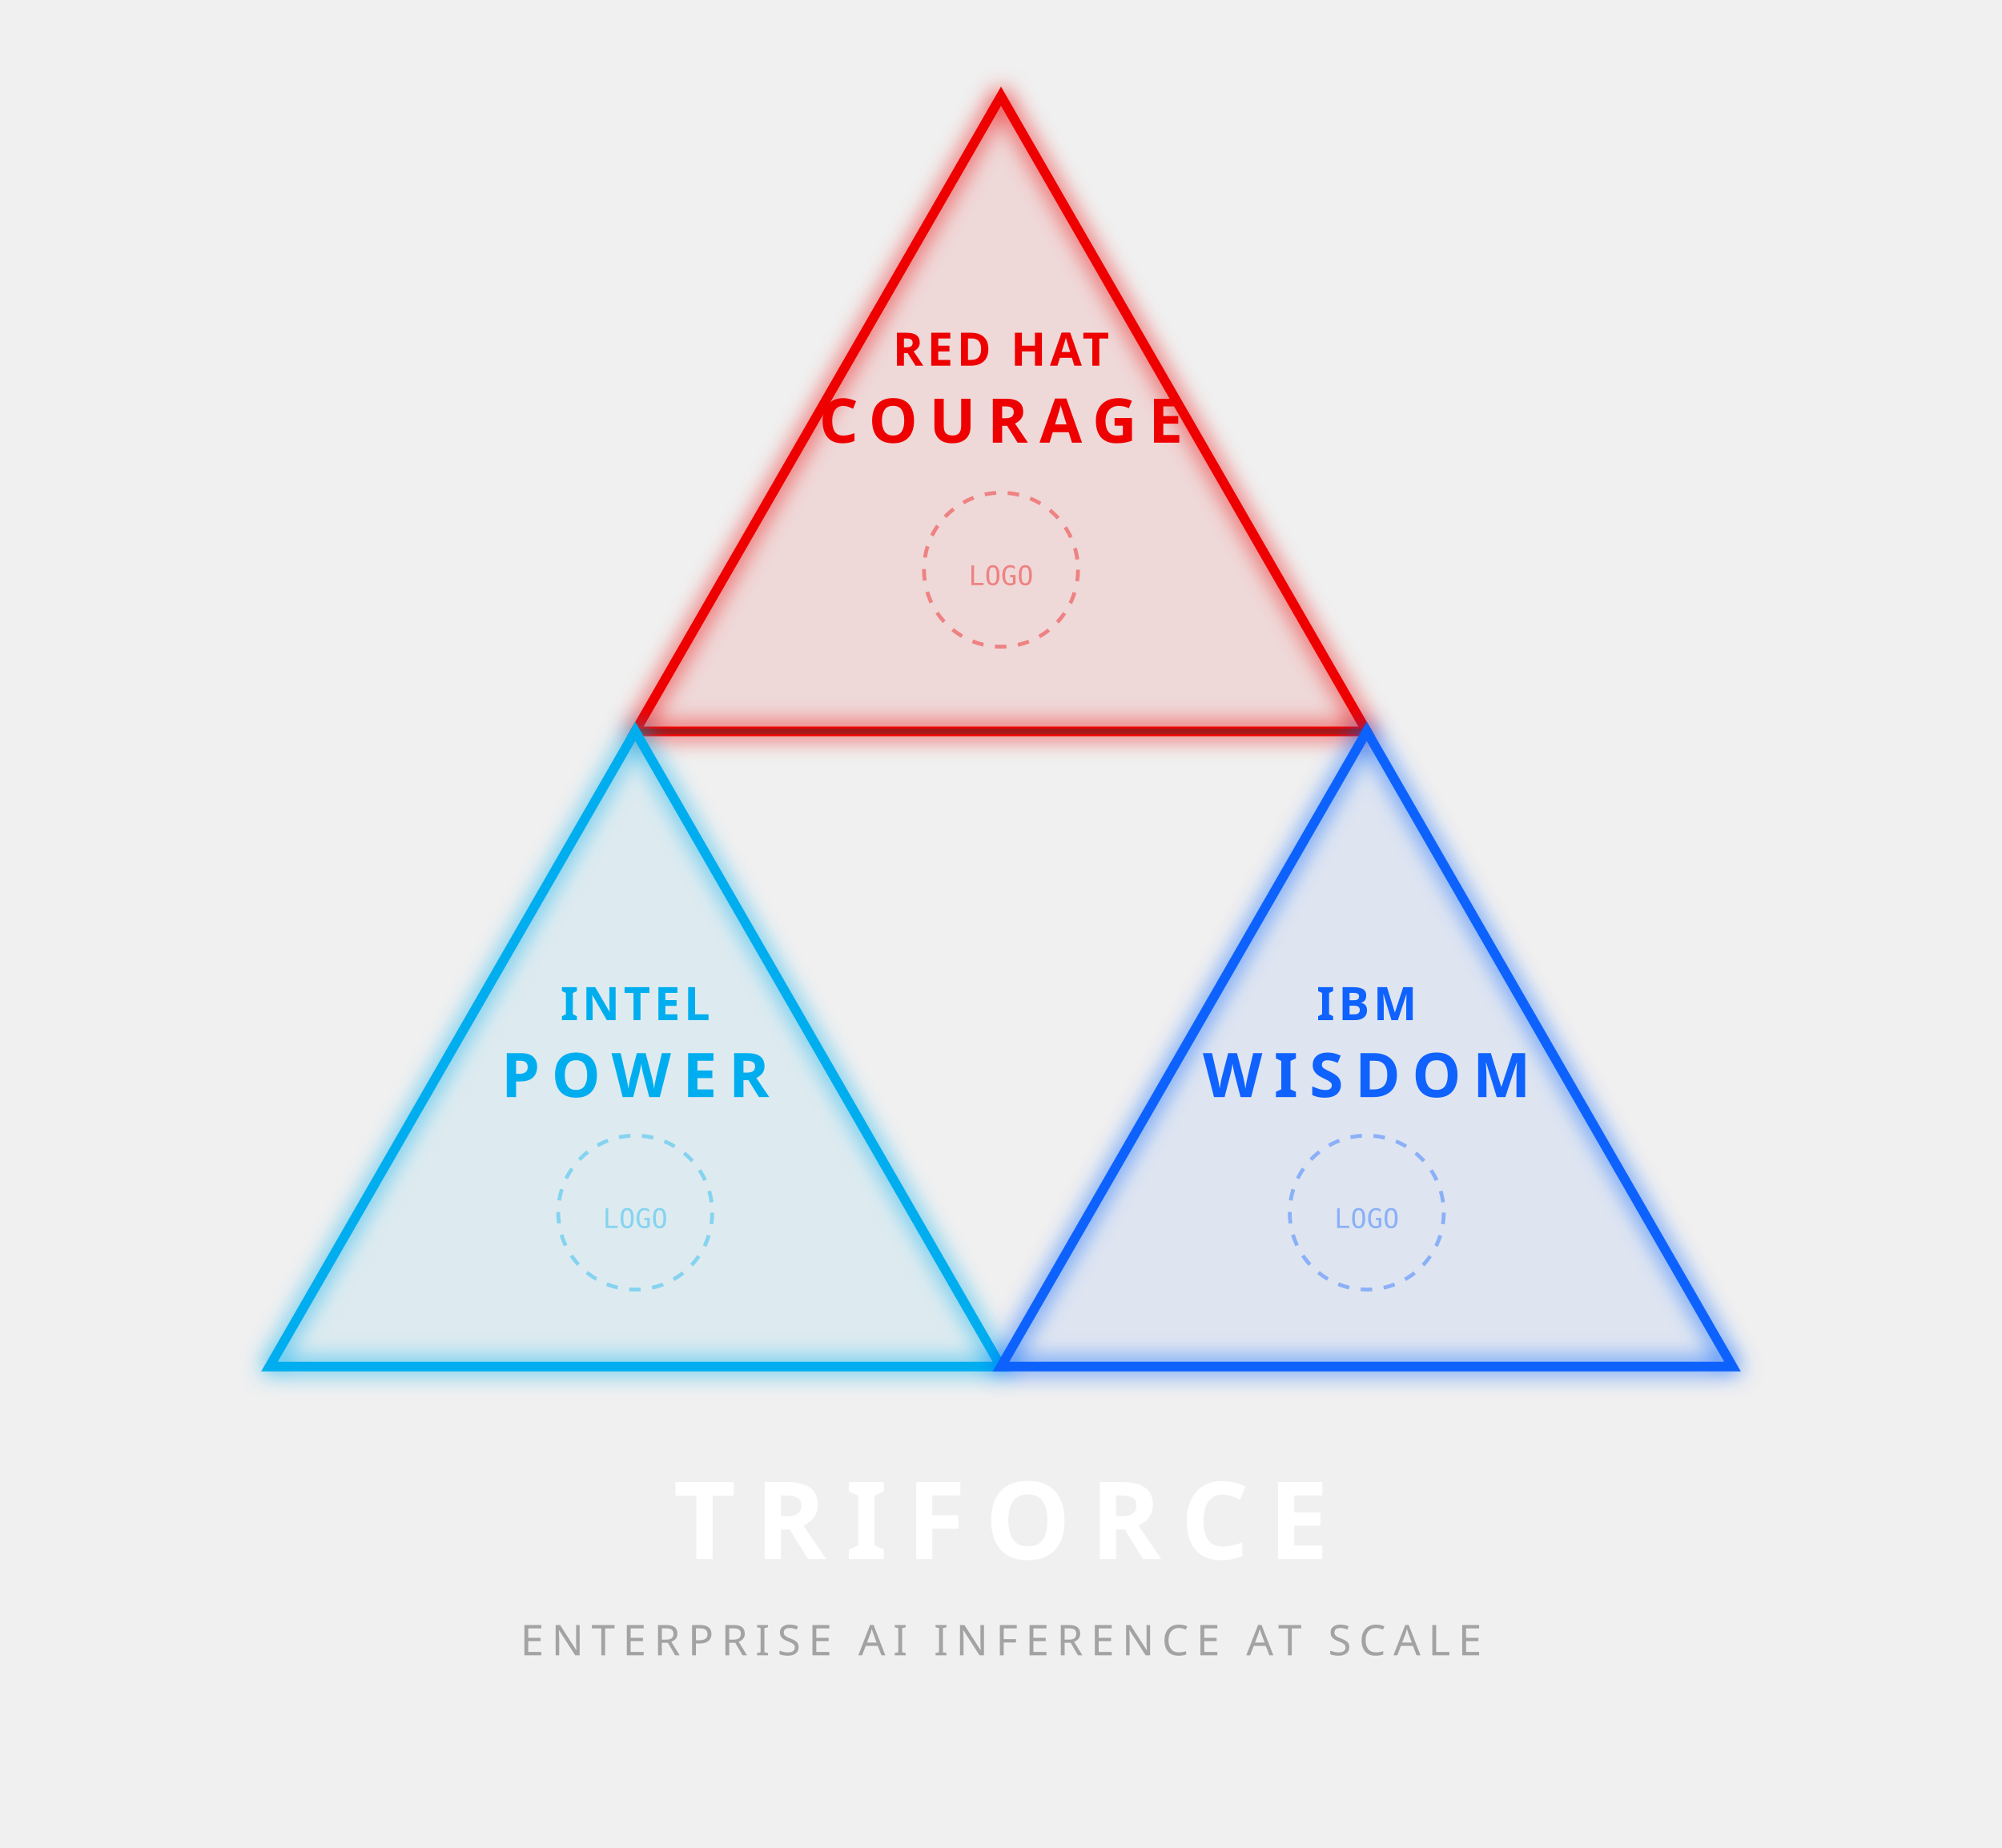
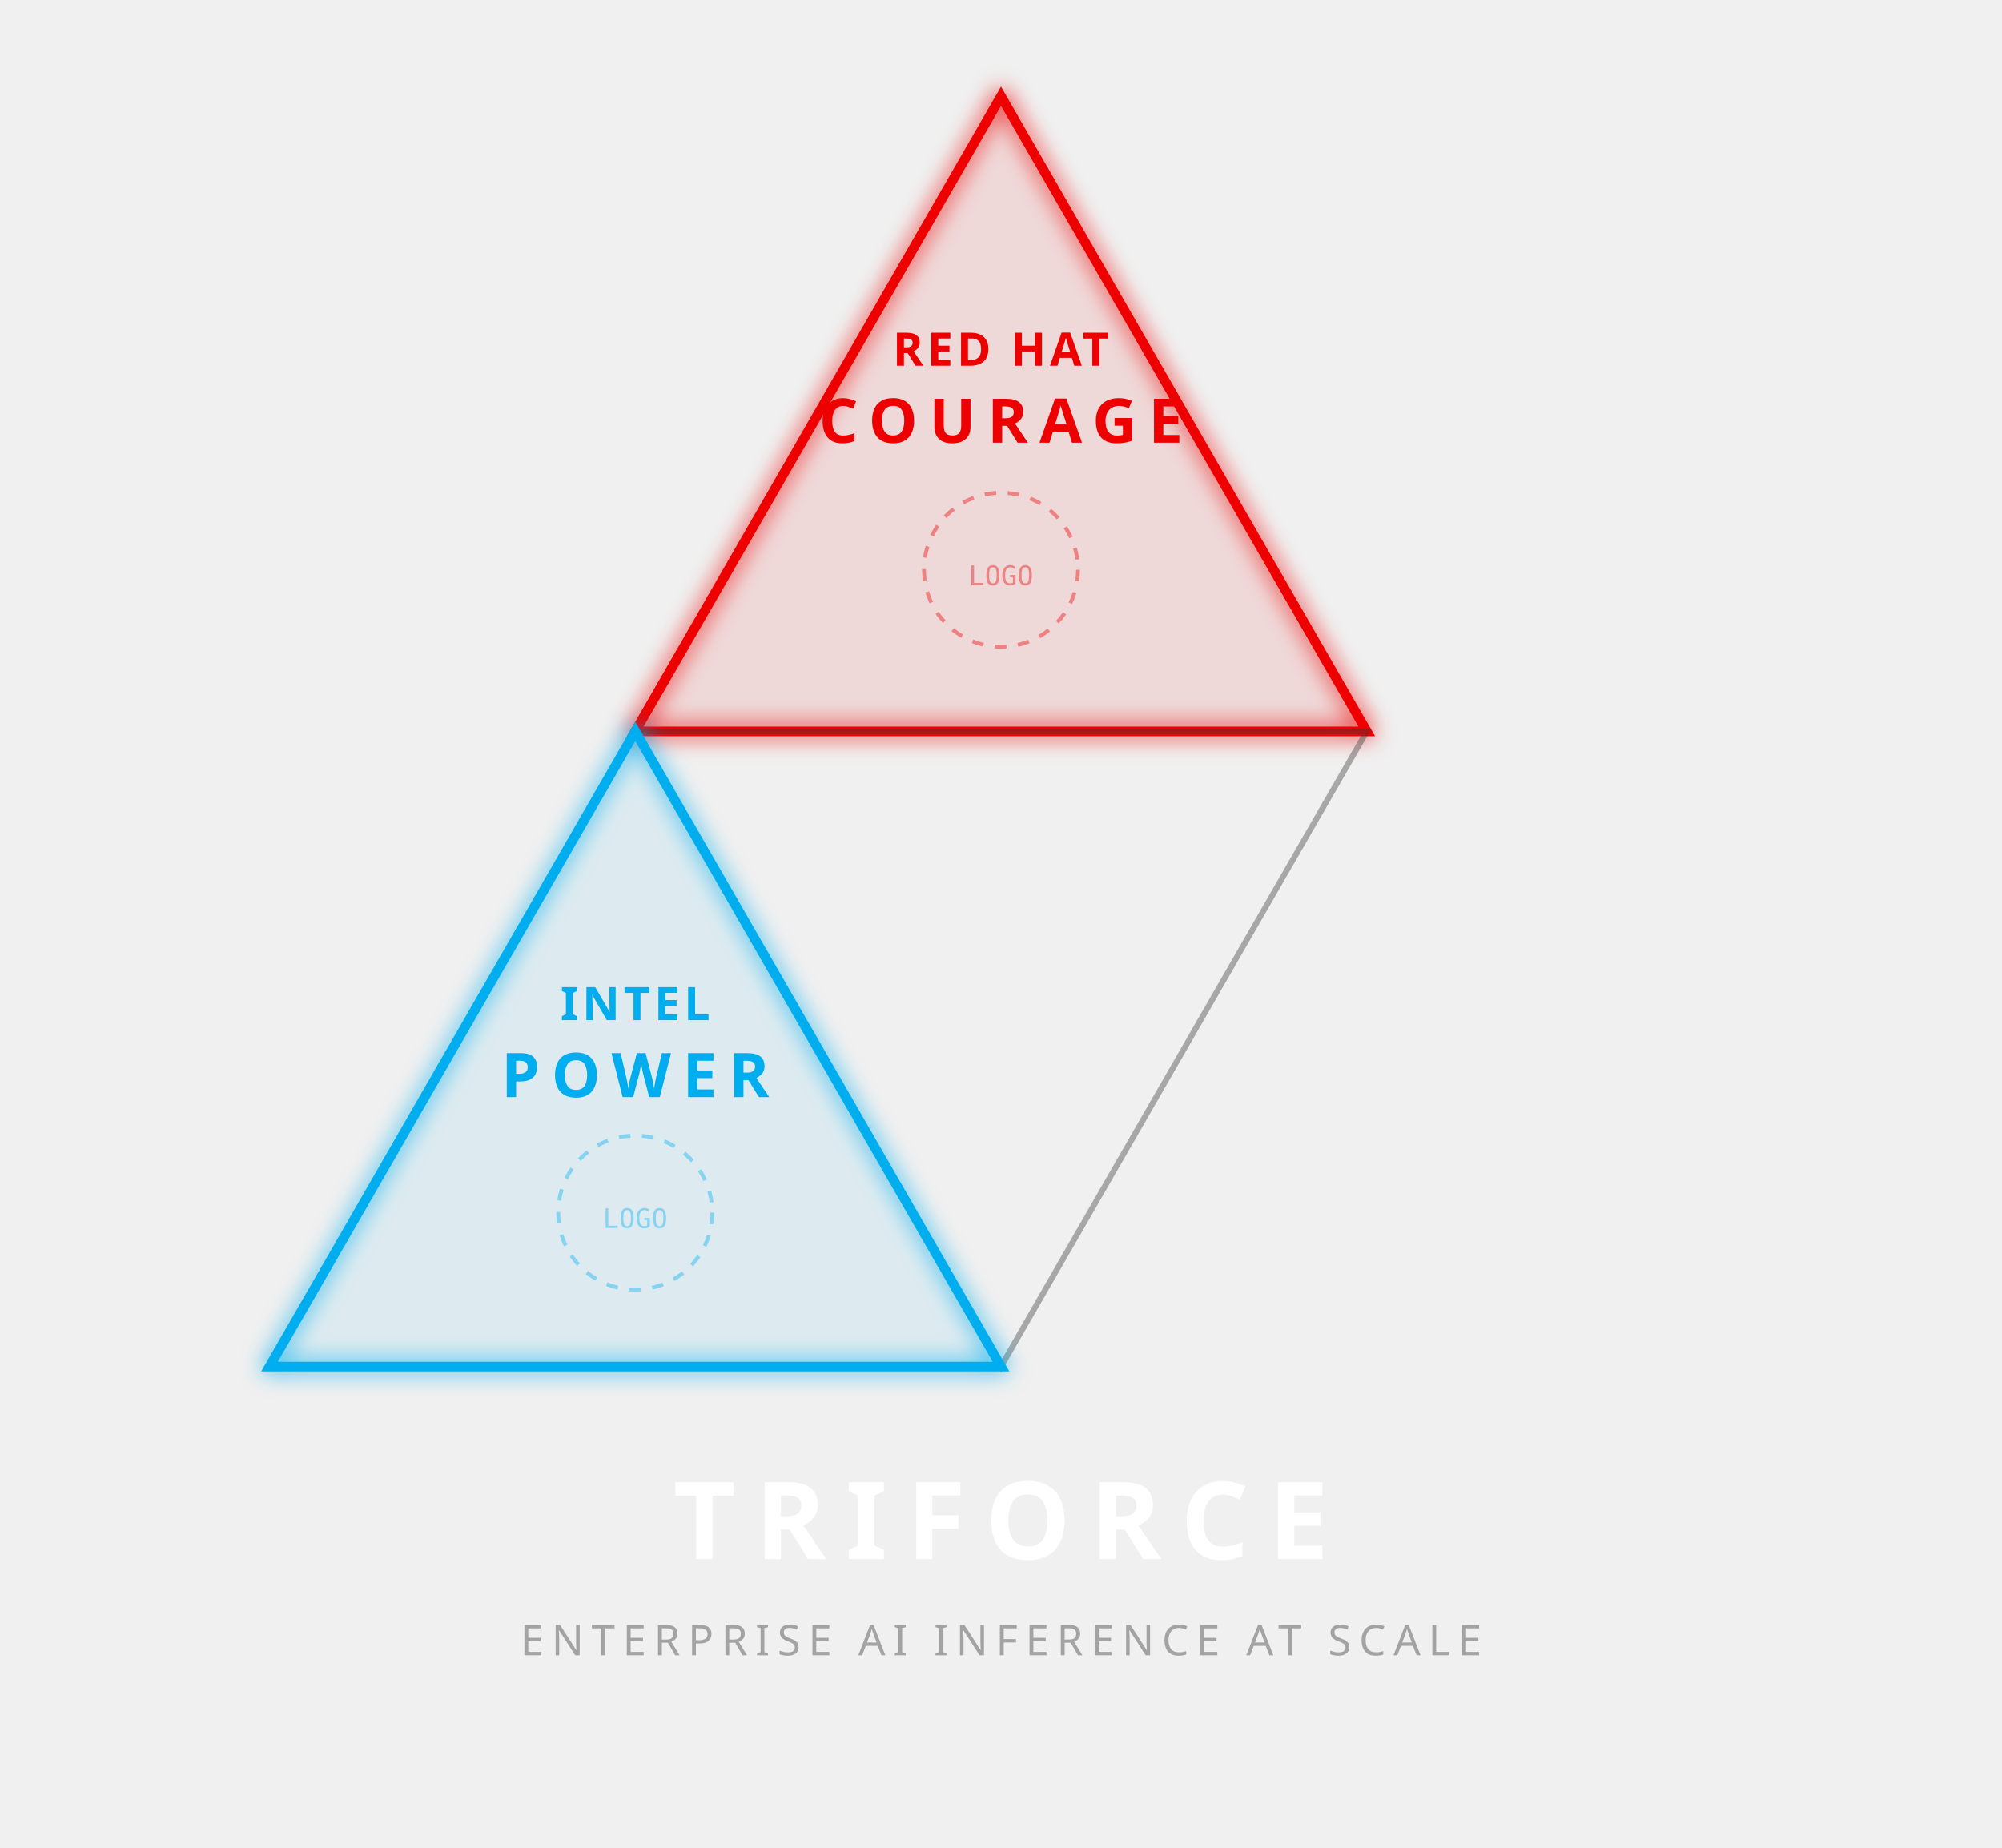
<svg xmlns="http://www.w3.org/2000/svg" viewBox="0 0 520 480" width="520" height="480">
  <defs>
    <filter id="glow-red" x="-30%" y="-30%" width="160%" height="160%">
      <feGaussianBlur stdDeviation="3" result="blur" />
      <feComposite in="SourceGraphic" in2="blur" operator="over" />
    </filter>
    <filter id="glow-cyan" x="-30%" y="-30%" width="160%" height="160%">
      <feGaussianBlur stdDeviation="3" result="blur" />
      <feComposite in="SourceGraphic" in2="blur" operator="over" />
    </filter>
    <filter id="glow-blue" x="-30%" y="-30%" width="160%" height="160%">
      <feGaussianBlur stdDeviation="3" result="blur" />
      <feComposite in="SourceGraphic" in2="blur" operator="over" />
    </filter>
  </defs>
  <polygon points="260,25 165,190 355,190" fill="#EE0000" opacity="0.10" />
  <polygon points="260,25 165,190 355,190" fill="none" stroke="#EE0000" stroke-width="2.5" filter="url(#glow-red)" />
  <text x="260" y="95" text-anchor="middle" fill="#EE0000" font-family="Red Hat Display, sans-serif" font-size="12" font-weight="700" letter-spacing="1">RED HAT</text>
  <text x="260" y="115" text-anchor="middle" fill="#EE0000" font-family="Red Hat Display, sans-serif" font-size="16" font-weight="800" letter-spacing="3">COURAGE</text>
  <circle cx="260" cy="148" r="20" fill="none" stroke="#EE0000" stroke-width="1" stroke-dasharray="3,3" opacity="0.4" />
  <text x="260" y="152" text-anchor="middle" fill="#EE0000" font-family="Red Hat Mono, monospace" font-size="7" opacity="0.4">LOGO</text>
  <polygon points="165,190 355,190 260,355" fill="none" stroke="#383838" stroke-width="1.5" opacity="0.4" />
  <polygon points="165,190 355,190 260,355" fill="#ffffff" opacity="0.02" />
  <polygon points="70,355 165,190 260,355" fill="#00AEEF" opacity="0.08" />
  <polygon points="70,355 165,190 260,355" fill="none" stroke="#00AEEF" stroke-width="2.5" filter="url(#glow-cyan)" />
  <text x="165" y="265" text-anchor="middle" fill="#00AEEF" font-family="Red Hat Display, sans-serif" font-size="12" font-weight="700" letter-spacing="1">INTEL</text>
  <text x="165" y="285" text-anchor="middle" fill="#00AEEF" font-family="Red Hat Display, sans-serif" font-size="16" font-weight="800" letter-spacing="3">POWER</text>
  <circle cx="165" cy="315" r="20" fill="none" stroke="#00AEEF" stroke-width="1" stroke-dasharray="3,3" opacity="0.4" />
  <text x="165" y="319" text-anchor="middle" fill="#00AEEF" font-family="Red Hat Mono, monospace" font-size="7" opacity="0.4">LOGO</text>
-   <polygon points="260,355 355,190 450,355" fill="#0F62FE" opacity="0.08" />
-   <polygon points="260,355 355,190 450,355" fill="none" stroke="#0F62FE" stroke-width="2.5" filter="url(#glow-blue)" />
-   <text x="355" y="265" text-anchor="middle" fill="#0F62FE" font-family="Red Hat Display, sans-serif" font-size="12" font-weight="700" letter-spacing="1">IBM</text>
-   <text x="355" y="285" text-anchor="middle" fill="#0F62FE" font-family="Red Hat Display, sans-serif" font-size="16" font-weight="800" letter-spacing="3">WISDOM</text>
-   <circle cx="355" cy="315" r="20" fill="none" stroke="#0F62FE" stroke-width="1" stroke-dasharray="3,3" opacity="0.4" />
-   <text x="355" y="319" text-anchor="middle" fill="#0F62FE" font-family="Red Hat Mono, monospace" font-size="7" opacity="0.4">LOGO</text>
  <text x="260" y="405" text-anchor="middle" fill="#ffffff" font-family="Red Hat Display, sans-serif" font-size="28" font-weight="800" letter-spacing="5">TRIFORCE</text>
  <text x="260" y="430" text-anchor="middle" fill="#a3a3a3" font-family="Red Hat Text, sans-serif" font-size="11" letter-spacing="2">ENTERPRISE AI INFERENCE AT SCALE</text>
</svg>
